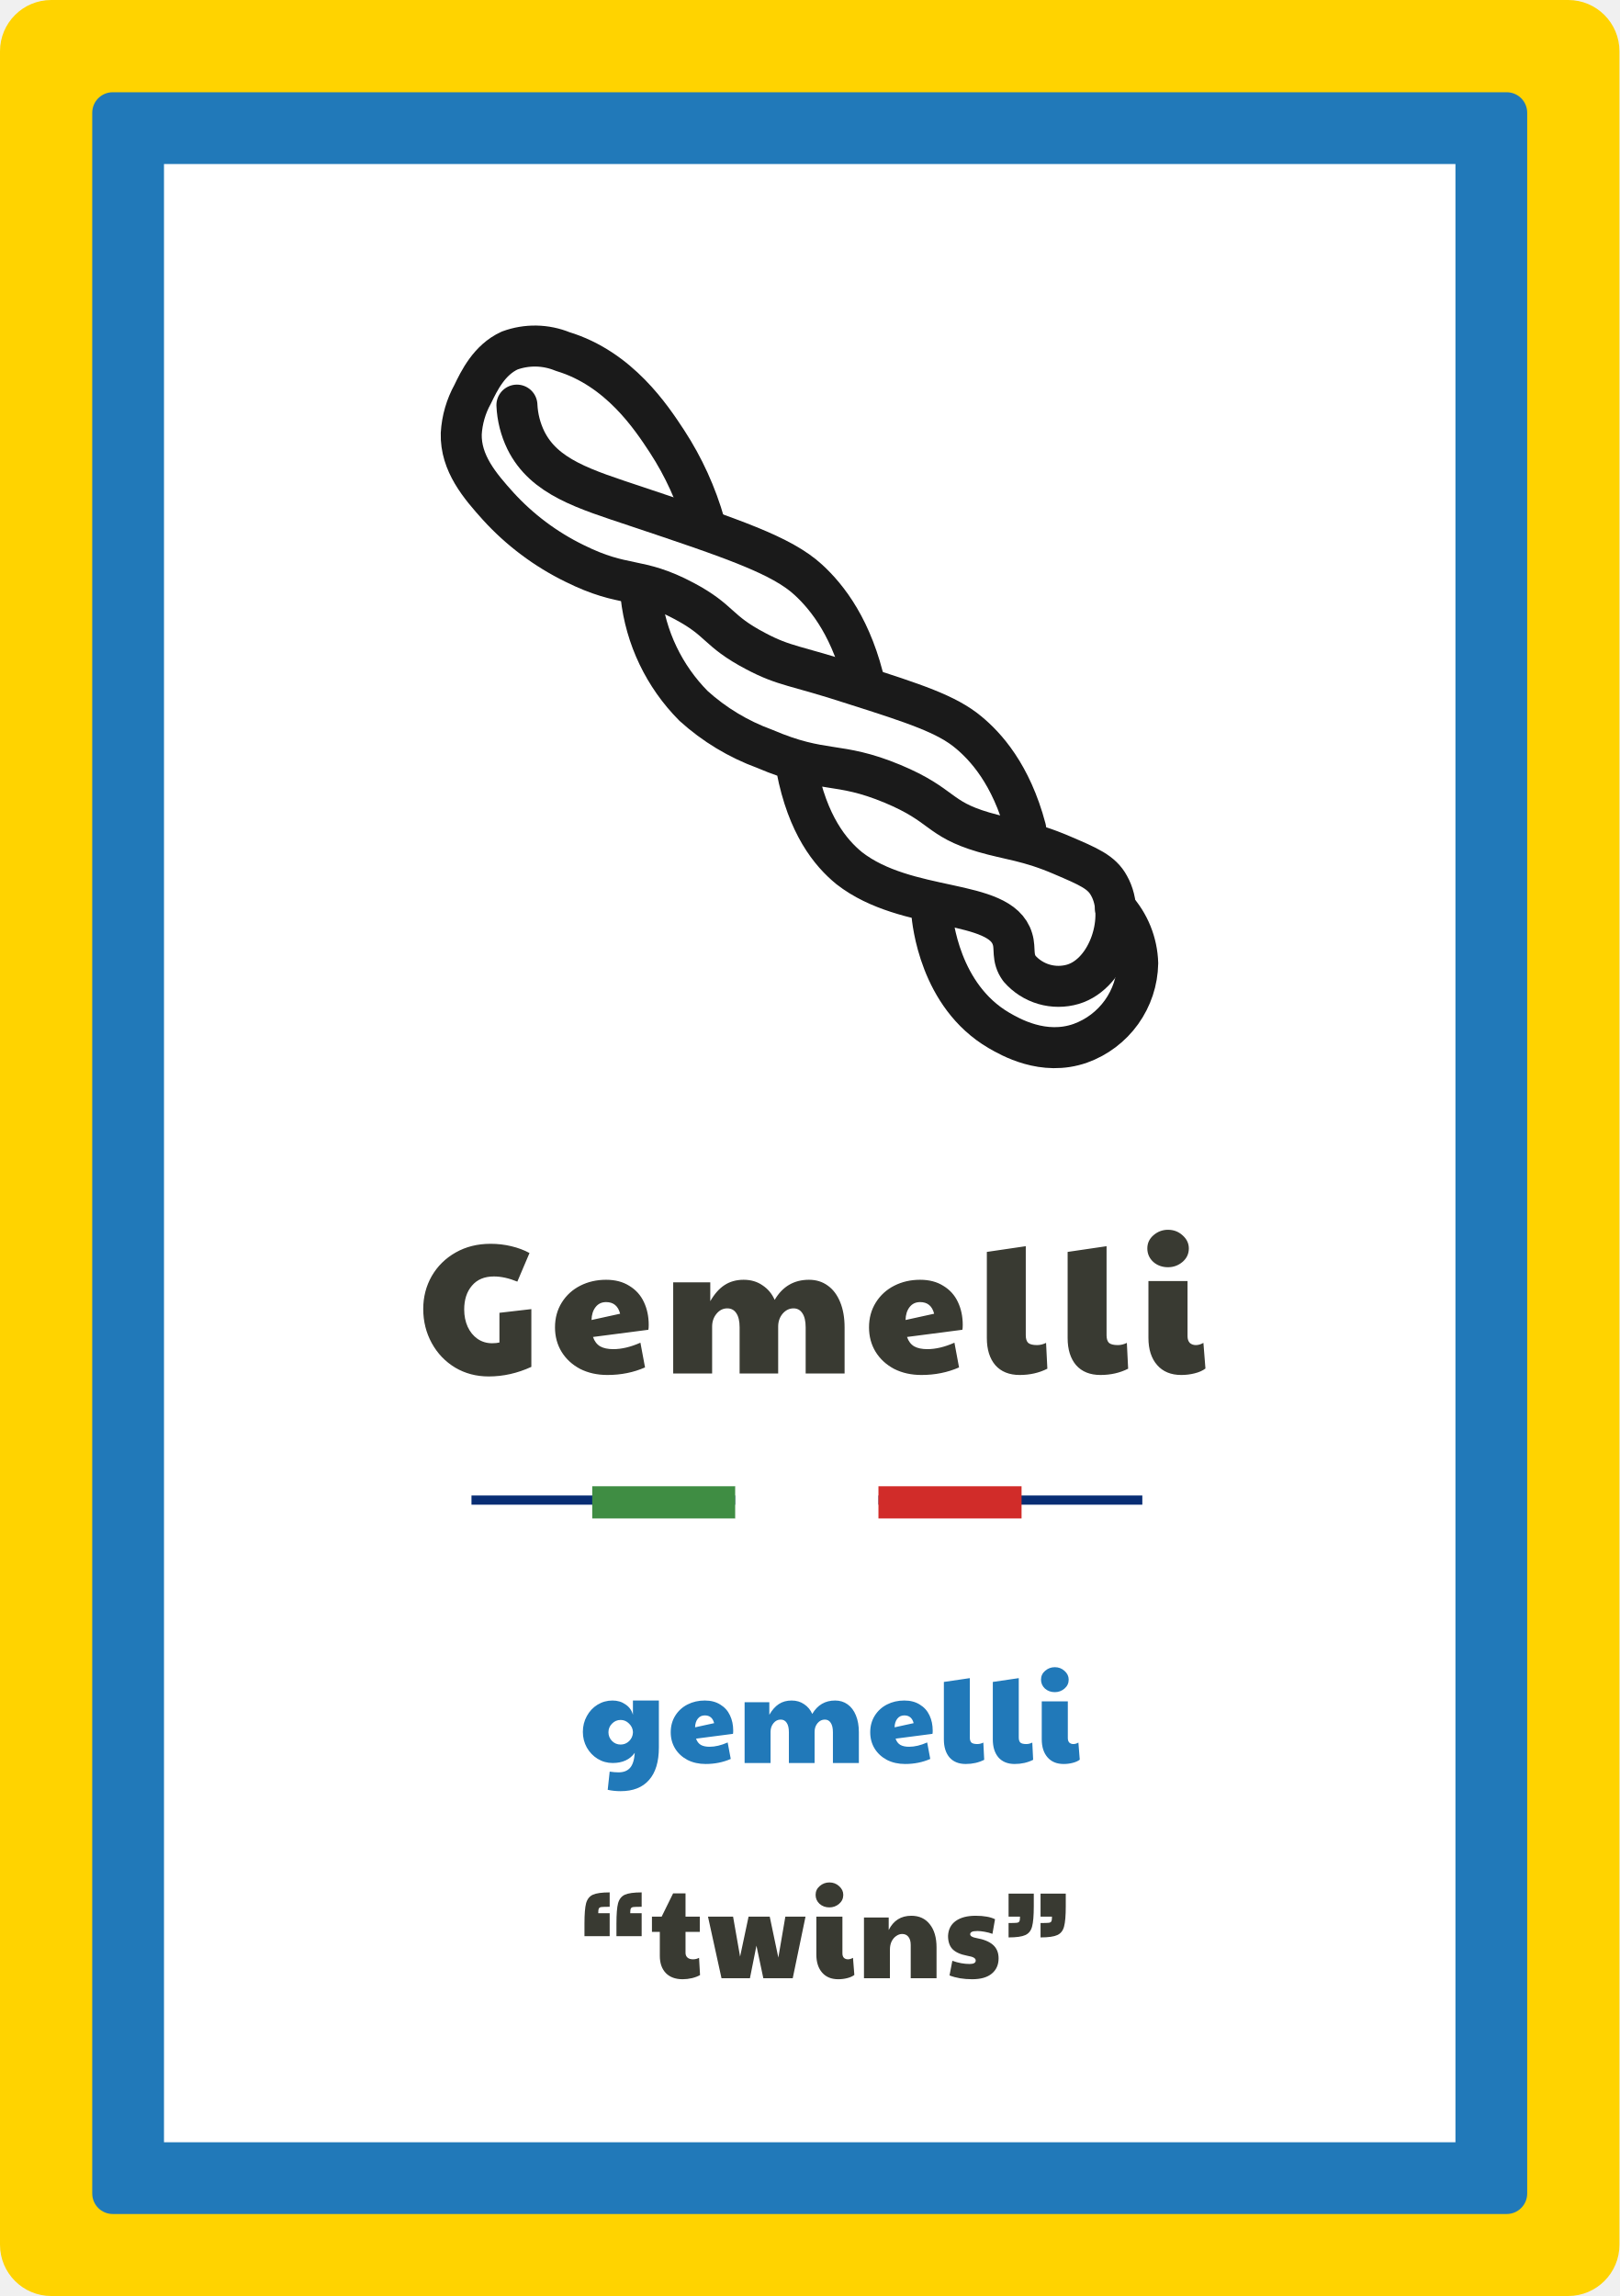
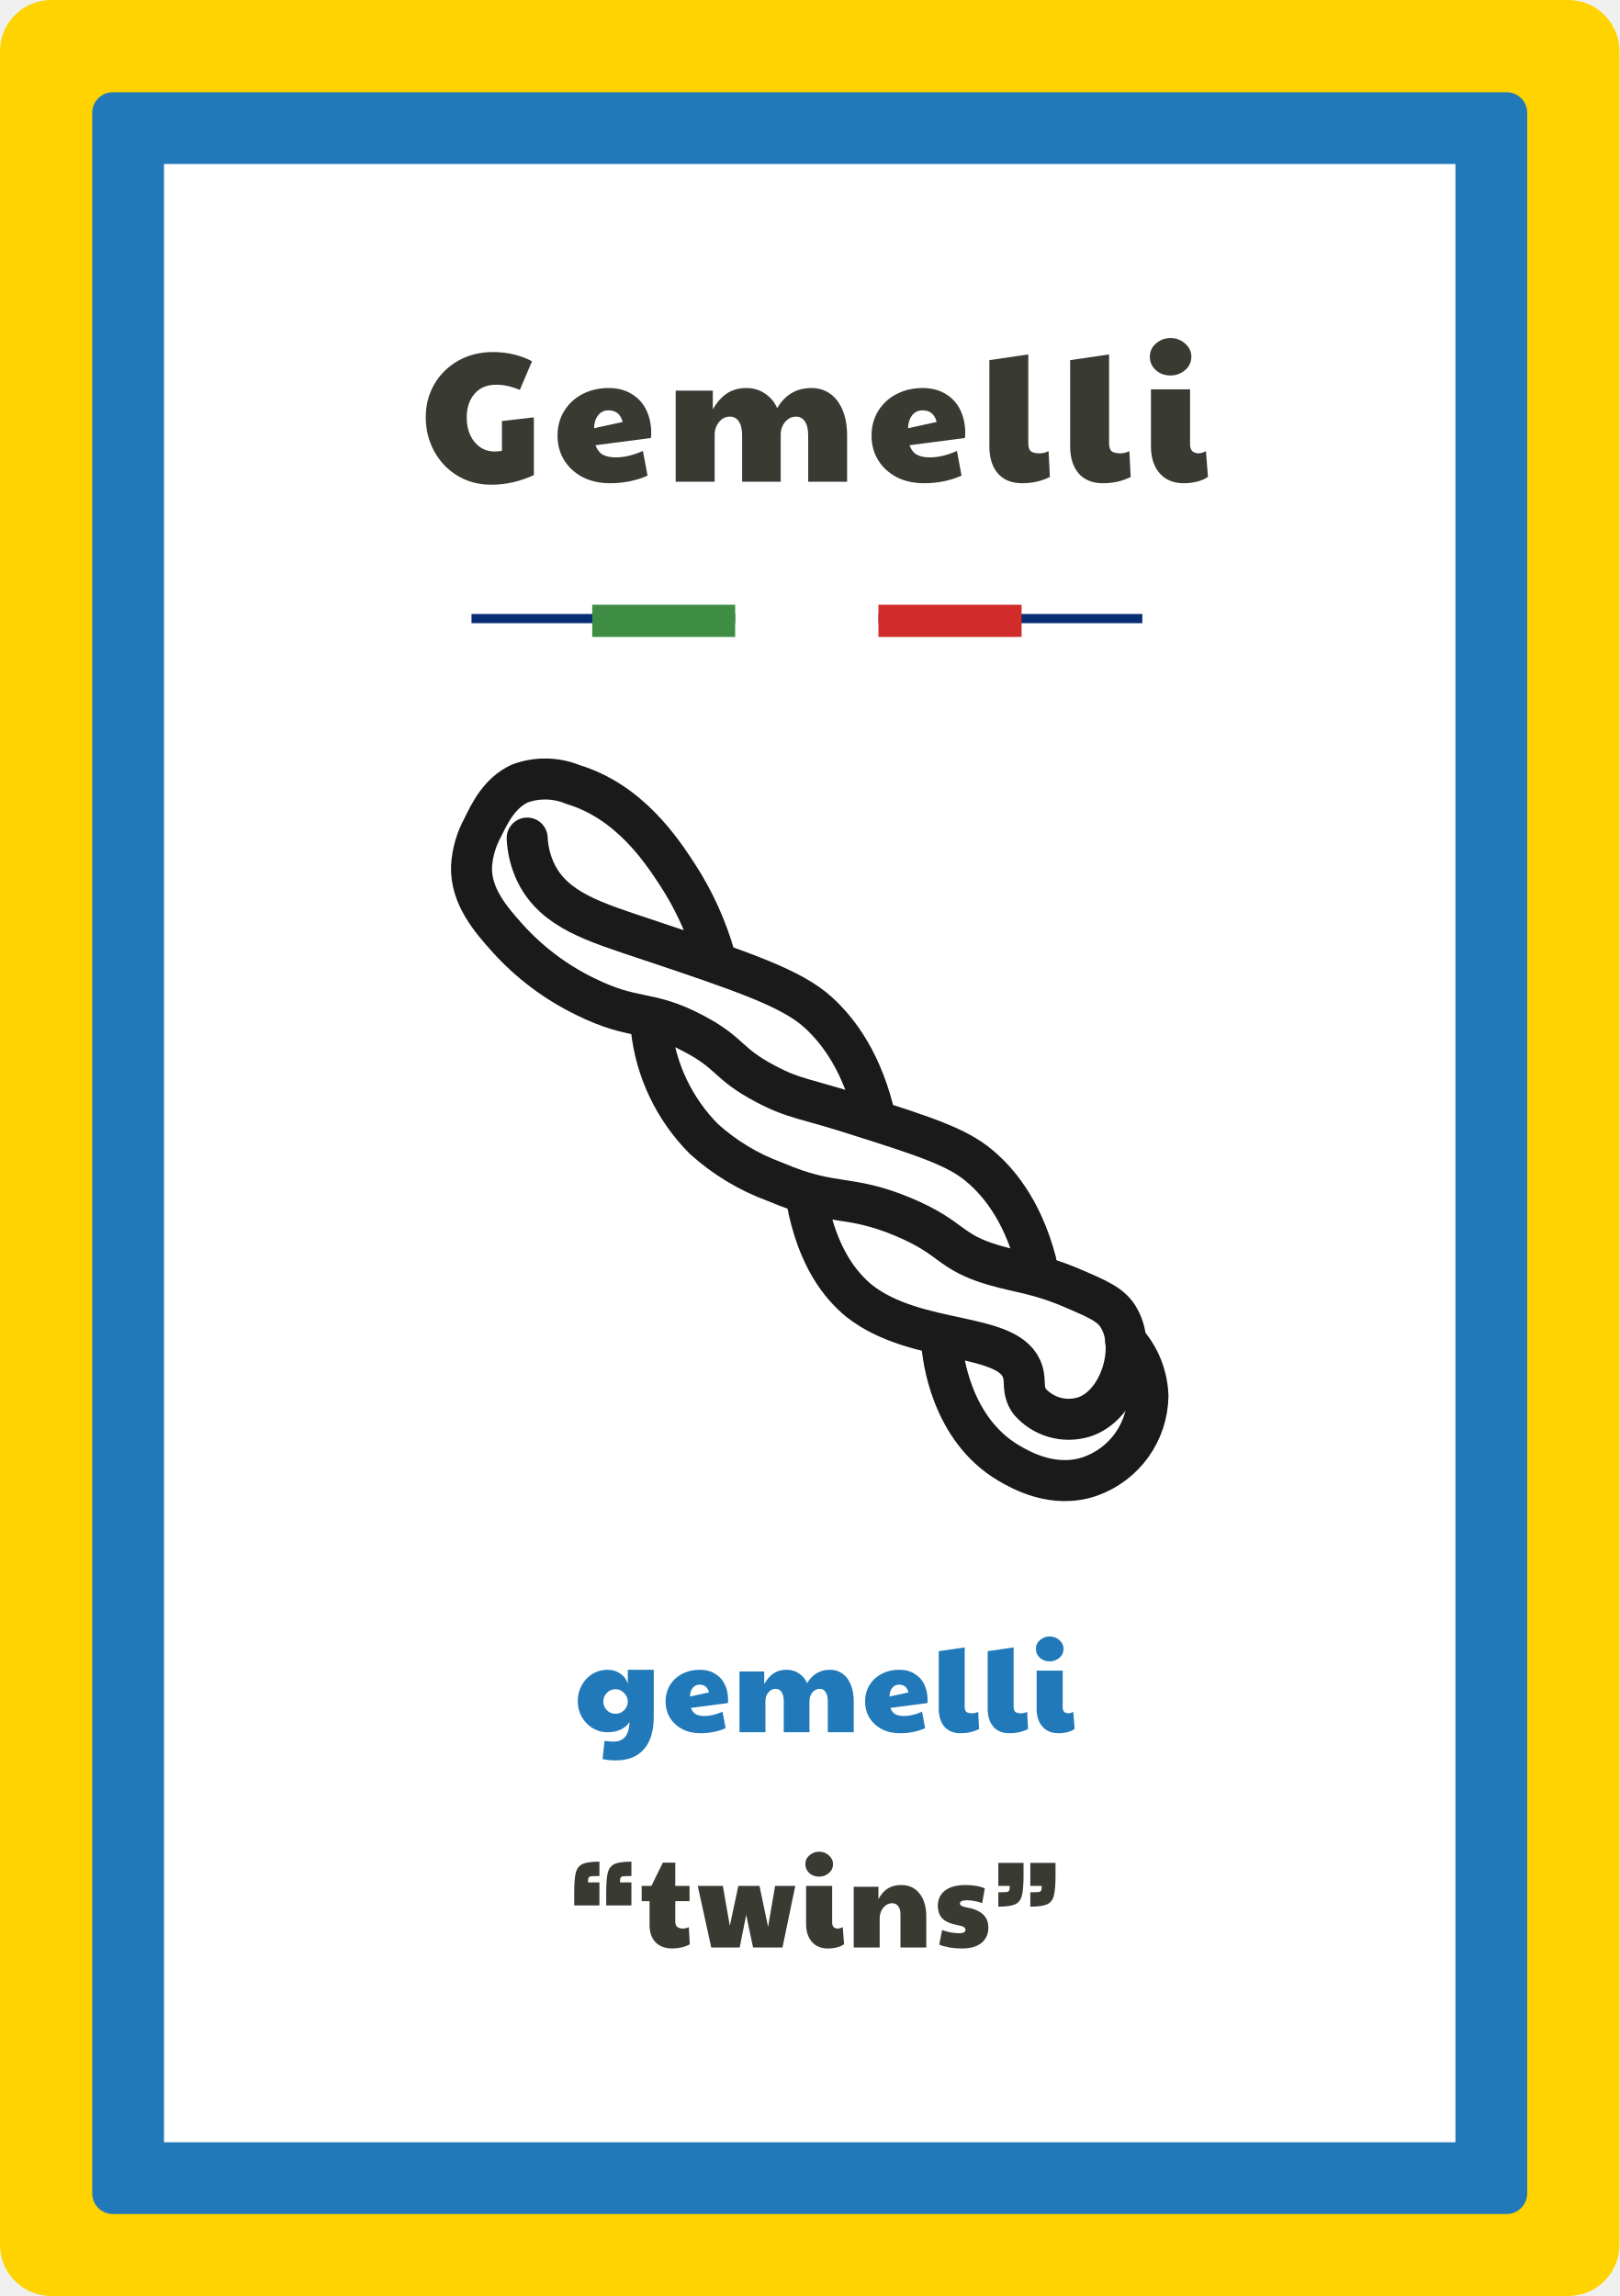
<svg xmlns="http://www.w3.org/2000/svg" width="158" height="224" viewBox="0 0 158 224" fill="none">
  <rect width="158" height="224" rx="5" fill="#FFD300" />
  <mask id="path-2-inside-1" fill="white">
    <rect x="9" y="9" width="140" height="207" rx="2" />
  </mask>
  <rect x="9" y="9" width="140" height="207" rx="2" fill="white" stroke="#2179B9" stroke-width="14" mask="url(#path-2-inside-1)" />
-   <path d="M60.551 174.748C60.111 174.748 59.691 174.704 59.291 174.616L59.483 172.84C59.795 172.888 60.083 172.912 60.347 172.912C60.843 172.912 61.219 172.764 61.475 172.468C61.731 172.18 61.883 171.692 61.931 171.004C61.459 171.668 60.739 172 59.771 172C59.243 172 58.755 171.864 58.307 171.592C57.867 171.32 57.515 170.952 57.251 170.488C56.995 170.024 56.867 169.516 56.867 168.964C56.867 168.404 56.995 167.892 57.251 167.428C57.507 166.956 57.855 166.584 58.295 166.312C58.743 166.04 59.231 165.904 59.759 165.904C60.247 165.904 60.671 166.032 61.031 166.288C61.399 166.536 61.639 166.872 61.751 167.296V165.904H64.283V170.476C64.283 171.876 63.963 172.936 63.323 173.656C62.691 174.384 61.767 174.748 60.551 174.748ZM60.551 170.2C60.871 170.2 61.147 170.088 61.379 169.864C61.611 169.632 61.735 169.36 61.751 169.048V168.952C61.735 168.648 61.607 168.38 61.367 168.148C61.135 167.916 60.863 167.8 60.551 167.8C60.223 167.8 59.943 167.92 59.711 168.16C59.479 168.392 59.363 168.672 59.363 169C59.363 169.328 59.479 169.612 59.711 169.852C59.943 170.084 60.223 170.2 60.551 170.2ZM68.847 172.096C68.183 172.096 67.591 171.964 67.071 171.7C66.559 171.428 66.159 171.06 65.871 170.596C65.583 170.124 65.439 169.592 65.439 169C65.439 168.392 65.587 167.852 65.883 167.38C66.179 166.908 66.579 166.544 67.083 166.288C67.587 166.032 68.147 165.904 68.763 165.904C69.355 165.904 69.859 166.036 70.275 166.3C70.699 166.556 71.015 166.908 71.223 167.356C71.431 167.796 71.535 168.292 71.535 168.844C71.535 168.988 71.527 169.092 71.511 169.156L67.911 169.624C68.007 169.904 68.163 170.108 68.379 170.236C68.595 170.356 68.879 170.416 69.231 170.416C69.775 170.416 70.363 170.276 70.995 169.996L71.295 171.604C70.551 171.932 69.735 172.096 68.847 172.096ZM69.675 168.112C69.547 167.608 69.243 167.356 68.763 167.356C68.475 167.356 68.247 167.464 68.079 167.68C67.911 167.896 67.823 168.176 67.815 168.52L69.675 168.112ZM72.647 166.072H75.059V167.296C75.331 166.824 75.639 166.476 75.983 166.252C76.335 166.02 76.751 165.904 77.231 165.904C77.703 165.904 78.111 166.024 78.455 166.264C78.807 166.496 79.071 166.812 79.247 167.212C79.759 166.34 80.503 165.904 81.479 165.904C81.943 165.904 82.347 166.028 82.691 166.276C83.043 166.524 83.315 166.884 83.507 167.356C83.699 167.82 83.795 168.368 83.795 169V172H81.263V169C81.263 168.592 81.191 168.284 81.047 168.076C80.911 167.868 80.719 167.764 80.471 167.764C80.199 167.764 79.963 167.88 79.763 168.112C79.571 168.344 79.475 168.624 79.475 168.952V172H76.967V169C76.967 168.592 76.895 168.284 76.751 168.076C76.615 167.868 76.419 167.764 76.163 167.764C75.891 167.764 75.659 167.88 75.467 168.112C75.275 168.344 75.179 168.624 75.179 168.952V172H72.647V166.072ZM88.311 172.096C87.647 172.096 87.055 171.964 86.535 171.7C86.023 171.428 85.624 171.06 85.335 170.596C85.047 170.124 84.903 169.592 84.903 169C84.903 168.392 85.052 167.852 85.347 167.38C85.644 166.908 86.043 166.544 86.547 166.288C87.052 166.032 87.612 165.904 88.228 165.904C88.82 165.904 89.323 166.036 89.74 166.3C90.163 166.556 90.48 166.908 90.688 167.356C90.895 167.796 90.999 168.292 90.999 168.844C90.999 168.988 90.992 169.092 90.975 169.156L87.376 169.624C87.472 169.904 87.627 170.108 87.844 170.236C88.059 170.356 88.344 170.416 88.695 170.416C89.24 170.416 89.828 170.276 90.46 169.996L90.76 171.604C90.016 171.932 89.2 172.096 88.311 172.096ZM89.139 168.112C89.011 167.608 88.707 167.356 88.228 167.356C87.939 167.356 87.712 167.464 87.543 167.68C87.376 167.896 87.287 168.176 87.279 168.52L89.139 168.112ZM94.224 172.096C93.543 172.096 93.016 171.884 92.639 171.46C92.272 171.028 92.088 170.44 92.088 169.696V164.092L94.62 163.72V169.516C94.62 169.74 94.671 169.904 94.775 170.008C94.888 170.104 95.079 170.152 95.352 170.152C95.552 170.152 95.748 170.104 95.939 170.008L96.023 171.688C95.487 171.96 94.888 172.096 94.224 172.096ZM98.999 172.096C98.319 172.096 97.791 171.884 97.415 171.46C97.047 171.028 96.863 170.44 96.863 169.696V164.092L99.395 163.72V169.516C99.395 169.74 99.447 169.904 99.551 170.008C99.663 170.104 99.855 170.152 100.127 170.152C100.327 170.152 100.523 170.104 100.715 170.008L100.799 171.688C100.263 171.96 99.663 172.096 98.999 172.096ZM103.774 172.096C103.102 172.096 102.578 171.88 102.202 171.448C101.826 171.016 101.638 170.428 101.638 169.684V165.988H104.182V169.576C104.182 169.76 104.23 169.904 104.326 170.008C104.43 170.104 104.562 170.152 104.722 170.152C104.882 170.152 105.046 170.104 105.214 170.008L105.346 171.676C105.17 171.812 104.938 171.916 104.65 171.988C104.37 172.06 104.078 172.096 103.774 172.096ZM102.91 165.088C102.534 165.088 102.214 164.972 101.95 164.74C101.694 164.5 101.566 164.208 101.566 163.864C101.566 163.52 101.702 163.232 101.974 163C102.246 162.768 102.558 162.652 102.91 162.652C103.278 162.652 103.594 162.772 103.858 163.012C104.13 163.252 104.266 163.536 104.266 163.864C104.266 164.216 104.13 164.508 103.858 164.74C103.586 164.972 103.27 165.088 102.91 165.088Z" fill="#2179B9" />
-   <path d="M57.023 187.672C57.023 186.752 57.075 186.092 57.179 185.692C57.291 185.284 57.511 185.004 57.839 184.852C58.175 184.7 58.723 184.624 59.483 184.624V186.028C59.075 186.028 58.807 186.036 58.679 186.052C58.551 186.068 58.467 186.116 58.427 186.196C58.387 186.276 58.367 186.428 58.367 186.652H59.483V188.896H57.023V187.672ZM60.143 187.672C60.143 186.752 60.195 186.092 60.299 185.692C60.411 185.284 60.631 185.004 60.959 184.852C61.295 184.7 61.843 184.624 62.603 184.624V186.028C62.195 186.028 61.927 186.036 61.799 186.052C61.671 186.068 61.587 186.116 61.547 186.196C61.507 186.276 61.487 186.428 61.487 186.652H62.603V188.896H60.143V187.672ZM66.607 193.096C65.903 193.096 65.355 192.896 64.963 192.496C64.571 192.088 64.375 191.528 64.375 190.816V188.476H63.607V186.988H64.555L65.671 184.72H66.883V186.988H68.275V188.476H66.883V190.516C66.883 190.716 66.947 190.872 67.075 190.984C67.203 191.096 67.383 191.152 67.615 191.152C67.831 191.152 68.027 191.104 68.203 191.008L68.299 192.688C68.099 192.808 67.839 192.908 67.519 192.988C67.207 193.06 66.903 193.096 66.607 193.096ZM69.074 186.988H71.522L72.206 190.888L73.034 186.988H75.098L75.938 190.984L76.622 186.988H78.59L77.342 193H74.474L73.802 189.82L73.166 193H70.394L69.074 186.988ZM81.782 193.096C81.11 193.096 80.586 192.88 80.21 192.448C79.834 192.016 79.646 191.428 79.646 190.684V186.988H82.19V190.576C82.19 190.76 82.238 190.904 82.334 191.008C82.438 191.104 82.57 191.152 82.73 191.152C82.89 191.152 83.054 191.104 83.222 191.008L83.354 192.676C83.178 192.812 82.946 192.916 82.658 192.988C82.378 193.06 82.086 193.096 81.782 193.096ZM80.918 186.088C80.542 186.088 80.222 185.972 79.958 185.74C79.702 185.5 79.574 185.208 79.574 184.864C79.574 184.52 79.71 184.232 79.982 184C80.254 183.768 80.566 183.652 80.918 183.652C81.286 183.652 81.602 183.772 81.866 184.012C82.138 184.252 82.274 184.536 82.274 184.864C82.274 185.216 82.138 185.508 81.866 185.74C81.594 185.972 81.278 186.088 80.918 186.088ZM84.293 187.072H86.705V188.296C87.169 187.368 87.905 186.904 88.913 186.904C89.681 186.904 90.281 187.18 90.713 187.732C91.153 188.276 91.373 189.032 91.373 190V193H88.853V189.748C88.853 189.404 88.777 189.14 88.625 188.956C88.481 188.772 88.277 188.68 88.013 188.68C87.821 188.68 87.633 188.744 87.449 188.872C87.265 188.992 87.113 189.168 86.993 189.4C86.881 189.632 86.825 189.896 86.825 190.192V193H84.293V187.072ZM94.847 193.096C94.007 193.096 93.271 192.972 92.639 192.724L92.915 191.296C93.491 191.504 94.051 191.608 94.595 191.608C94.995 191.608 95.195 191.496 95.195 191.272C95.195 191.16 95.135 191.068 95.015 190.996C94.903 190.924 94.687 190.86 94.367 190.804C93.703 190.676 93.223 190.46 92.927 190.156C92.639 189.852 92.495 189.42 92.495 188.86C92.527 188.228 92.779 187.744 93.251 187.408C93.723 187.072 94.367 186.904 95.183 186.904C95.599 186.904 95.955 186.932 96.251 186.988C96.555 187.036 96.831 187.12 97.079 187.24L96.827 188.668C96.595 188.58 96.339 188.512 96.059 188.464C95.787 188.416 95.559 188.392 95.375 188.392C95.103 188.392 94.915 188.42 94.811 188.476C94.707 188.532 94.655 188.608 94.655 188.704C94.655 188.88 94.855 189.004 95.255 189.076C95.983 189.204 96.527 189.428 96.887 189.748C97.247 190.068 97.427 190.504 97.427 191.056C97.427 191.688 97.203 192.188 96.755 192.556C96.315 192.916 95.679 193.096 94.847 193.096ZM98.401 187.612C98.809 187.612 99.077 187.604 99.205 187.588C99.333 187.572 99.417 187.524 99.457 187.444C99.497 187.364 99.517 187.212 99.517 186.988H98.401V184.744H100.861V185.968C100.861 186.888 100.805 187.552 100.693 187.96C100.589 188.36 100.369 188.636 100.033 188.788C99.705 188.94 99.161 189.016 98.401 189.016V187.612ZM101.521 187.612C101.929 187.612 102.197 187.604 102.325 187.588C102.453 187.572 102.537 187.524 102.577 187.444C102.617 187.364 102.637 187.212 102.637 186.988H101.521V184.744H103.981V185.968C103.981 186.888 103.925 187.552 103.813 187.96C103.709 188.36 103.489 188.636 103.153 188.788C102.825 188.94 102.281 189.016 101.521 189.016V187.612Z" fill="#393A32" />
-   <path d="M47.683 134.288C46.471 134.288 45.379 134 44.407 133.424C43.435 132.836 42.673 132.038 42.121 131.03C41.569 130.022 41.293 128.912 41.293 127.7C41.293 126.536 41.569 125.468 42.121 124.496C42.685 123.524 43.465 122.756 44.461 122.192C45.457 121.628 46.591 121.346 47.863 121.346C48.559 121.346 49.231 121.424 49.879 121.58C50.539 121.736 51.133 121.958 51.661 122.246L50.473 125.036C49.657 124.7 48.895 124.532 48.187 124.532C47.263 124.532 46.549 124.832 46.045 125.432C45.541 126.02 45.289 126.794 45.289 127.754C45.289 128.378 45.403 128.942 45.631 129.446C45.859 129.938 46.177 130.328 46.585 130.616C47.005 130.904 47.479 131.048 48.007 131.048C48.295 131.048 48.535 131.024 48.727 130.976V128.078L51.841 127.718V133.352C50.485 133.976 49.099 134.288 47.683 134.288ZM59.26 134.144C58.264 134.144 57.376 133.946 56.596 133.55C55.828 133.142 55.228 132.59 54.796 131.894C54.364 131.186 54.148 130.388 54.148 129.5C54.148 128.588 54.37 127.778 54.814 127.07C55.258 126.362 55.858 125.816 56.614 125.432C57.37 125.048 58.21 124.856 59.134 124.856C60.022 124.856 60.778 125.054 61.402 125.45C62.038 125.834 62.512 126.362 62.824 127.034C63.136 127.694 63.292 128.438 63.292 129.266C63.292 129.482 63.28 129.638 63.256 129.734L57.856 130.436C58 130.856 58.234 131.162 58.558 131.354C58.882 131.534 59.308 131.624 59.836 131.624C60.652 131.624 61.534 131.414 62.482 130.994L62.932 133.406C61.816 133.898 60.592 134.144 59.26 134.144ZM60.502 128.168C60.31 127.412 59.854 127.034 59.134 127.034C58.702 127.034 58.36 127.196 58.108 127.52C57.856 127.844 57.724 128.264 57.712 128.78L60.502 128.168ZM65.68 125.108H69.298V126.944C69.706 126.236 70.168 125.714 70.684 125.378C71.212 125.03 71.836 124.856 72.556 124.856C73.264 124.856 73.876 125.036 74.392 125.396C74.92 125.744 75.316 126.218 75.58 126.818C76.348 125.51 77.464 124.856 78.928 124.856C79.624 124.856 80.23 125.042 80.746 125.414C81.274 125.786 81.682 126.326 81.97 127.034C82.258 127.73 82.402 128.552 82.402 129.5V134H78.604V129.5C78.604 128.888 78.496 128.426 78.28 128.114C78.076 127.802 77.788 127.646 77.416 127.646C77.008 127.646 76.654 127.82 76.354 128.168C76.066 128.516 75.922 128.936 75.922 129.428V134H72.16V129.5C72.16 128.888 72.052 128.426 71.836 128.114C71.632 127.802 71.338 127.646 70.954 127.646C70.546 127.646 70.198 127.82 69.91 128.168C69.622 128.516 69.478 128.936 69.478 129.428V134H65.68V125.108ZM89.897 134.144C88.901 134.144 88.013 133.946 87.233 133.55C86.465 133.142 85.865 132.59 85.433 131.894C85.001 131.186 84.785 130.388 84.785 129.5C84.785 128.588 85.007 127.778 85.451 127.07C85.895 126.362 86.495 125.816 87.251 125.432C88.007 125.048 88.847 124.856 89.771 124.856C90.659 124.856 91.415 125.054 92.039 125.45C92.675 125.834 93.149 126.362 93.461 127.034C93.773 127.694 93.929 128.438 93.929 129.266C93.929 129.482 93.917 129.638 93.893 129.734L88.493 130.436C88.637 130.856 88.871 131.162 89.195 131.354C89.519 131.534 89.945 131.624 90.473 131.624C91.289 131.624 92.171 131.414 93.119 130.994L93.569 133.406C92.453 133.898 91.229 134.144 89.897 134.144ZM91.139 128.168C90.947 127.412 90.491 127.034 89.771 127.034C89.339 127.034 88.997 127.196 88.745 127.52C88.493 127.844 88.361 128.264 88.349 128.78L91.139 128.168ZM99.485 134.144C98.465 134.144 97.673 133.826 97.109 133.19C96.557 132.542 96.281 131.66 96.281 130.544V122.138L100.079 121.58V130.274C100.079 130.61 100.157 130.856 100.313 131.012C100.481 131.156 100.769 131.228 101.177 131.228C101.477 131.228 101.771 131.156 102.059 131.012L102.185 133.532C101.381 133.94 100.481 134.144 99.485 134.144ZM107.367 134.144C106.347 134.144 105.555 133.826 104.991 133.19C104.439 132.542 104.163 131.66 104.163 130.544V122.138L107.961 121.58V130.274C107.961 130.61 108.039 130.856 108.195 131.012C108.363 131.156 108.651 131.228 109.059 131.228C109.359 131.228 109.653 131.156 109.941 131.012L110.067 133.532C109.263 133.94 108.363 134.144 107.367 134.144ZM115.25 134.144C114.242 134.144 113.456 133.82 112.892 133.172C112.328 132.524 112.046 131.642 112.046 130.526V124.982H115.862V130.364C115.862 130.64 115.934 130.856 116.078 131.012C116.234 131.156 116.432 131.228 116.672 131.228C116.912 131.228 117.158 131.156 117.41 131.012L117.608 133.514C117.344 133.718 116.996 133.874 116.564 133.982C116.144 134.09 115.706 134.144 115.25 134.144ZM113.954 123.632C113.39 123.632 112.91 123.458 112.514 123.11C112.13 122.75 111.938 122.312 111.938 121.796C111.938 121.28 112.142 120.848 112.55 120.5C112.958 120.152 113.426 119.978 113.954 119.978C114.506 119.978 114.98 120.158 115.376 120.518C115.784 120.878 115.988 121.304 115.988 121.796C115.988 122.324 115.784 122.762 115.376 123.11C114.968 123.458 114.494 123.632 113.954 123.632Z" fill="#393A32" />
-   <rect x="46" y="145.901" width="65.45" height="0.898" fill="#082D74" />
-   <rect x="57.781" y="145" width="13.963" height="3.142" fill="#3F8D43" />
-   <rect x="71.745" y="145" width="13.963" height="3.142" fill="white" />
-   <rect x="85.705" y="145" width="13.963" height="3.142" fill="#D12C29" />
-   <path d="M108.828 88.605C110.168 90.08 110.939 91.985 111 93.978C110.969 95.692 110.417 97.357 109.418 98.751C108.419 100.145 107.02 101.202 105.406 101.783C101.811 103.052 98.552 101.158 97.456 100.524C91.689 97.15 90.978 89.95 90.901 88.989" stroke="#1A1A1A" stroke-width="4" stroke-linecap="round" stroke-linejoin="round" />
-   <path d="M62.545 58.153C62.99 62.202 64.796 65.981 67.668 68.871C69.687 70.698 72.041 72.117 74.598 73.052C80.366 75.522 81.673 74.215 87.094 76.474C92.054 78.55 91.468 79.867 95.947 81.184C98.466 81.924 100.311 82.01 103.637 83.443C106.165 84.529 107.482 85.067 108.203 86.413C109.923 89.441 108.203 94.968 104.685 96.025C103.76 96.297 102.776 96.297 101.851 96.026C100.926 95.755 100.098 95.224 99.465 94.497C98.696 93.439 99.091 92.574 98.783 91.613C97.61 87.614 88.469 89.085 82.855 84.702C81.019 83.202 78.789 80.492 77.732 74.984" stroke="#1A1A1A" stroke-width="4" stroke-linecap="round" stroke-linejoin="round" />
-   <path d="M84.432 67.044C83.182 61.392 80.76 58.307 78.866 56.567C76.281 54.183 71.503 52.559 62.045 49.396C57.046 47.724 53.086 46.57 51.298 42.937C50.782 41.87 50.488 40.709 50.433 39.524" stroke="#1A1A1A" stroke-width="4" stroke-linecap="round" stroke-linejoin="round" />
-   <path d="M68.745 51.117C67.934 48.266 66.7 45.554 65.082 43.071C63.554 40.745 60.43 35.968 54.893 34.295C53.242 33.618 51.397 33.584 49.722 34.199C47.732 35.112 46.752 37.14 46.117 38.457C45.463 39.639 45.082 40.953 45.002 42.302C44.925 45.186 46.819 47.406 48.597 49.377C50.705 51.692 53.233 53.587 56.047 54.962C60.978 57.413 62.179 56.201 66.745 58.633C70.369 60.556 69.908 61.517 73.714 63.516C76.598 65.045 77.559 64.881 83.269 66.746C89.324 68.668 92.362 69.687 94.457 71.418C96.13 72.792 98.658 75.513 100.071 80.857" stroke="#1A1A1A" stroke-width="4" stroke-linecap="round" stroke-linejoin="round" />
+   <path d="M47.928 47.288C46.716 47.288 45.624 47 44.652 46.424C43.68 45.836 42.918 45.038 42.366 44.03C41.814 43.022 41.538 41.912 41.538 40.7C41.538 39.536 41.814 38.468 42.366 37.496C42.93 36.524 43.71 35.756 44.706 35.192C45.702 34.628 46.836 34.346 48.108 34.346C48.804 34.346 49.476 34.424 50.124 34.58C50.784 34.736 51.378 34.958 51.906 35.246L50.718 38.036C49.902 37.7 49.14 37.532 48.432 37.532C47.508 37.532 46.794 37.832 46.29 38.432C45.786 39.02 45.534 39.794 45.534 40.754C45.534 41.378 45.648 41.942 45.876 42.446C46.104 42.938 46.422 43.328 46.83 43.616C47.25 43.904 47.724 44.048 48.252 44.048C48.54 44.048 48.78 44.024 48.972 43.976V41.078L52.086 40.718V46.352C50.73 46.976 49.344 47.288 47.928 47.288ZM59.505 47.144C58.51 47.144 57.621 46.946 56.842 46.55C56.074 46.142 55.474 45.59 55.041 44.894C54.609 44.186 54.394 43.388 54.394 42.5C54.394 41.588 54.615 40.778 55.059 40.07C55.504 39.362 56.103 38.816 56.859 38.432C57.615 38.048 58.456 37.856 59.38 37.856C60.267 37.856 61.023 38.054 61.648 38.45C62.283 38.834 62.758 39.362 63.069 40.034C63.382 40.694 63.538 41.438 63.538 42.266C63.538 42.482 63.526 42.638 63.502 42.734L58.102 43.436C58.245 43.856 58.48 44.162 58.803 44.354C59.127 44.534 59.553 44.624 60.081 44.624C60.898 44.624 61.779 44.414 62.727 43.994L63.178 46.406C62.062 46.898 60.837 47.144 59.505 47.144ZM60.748 41.168C60.556 40.412 60.099 40.034 59.38 40.034C58.947 40.034 58.605 40.196 58.353 40.52C58.102 40.844 57.969 41.264 57.958 41.78L60.748 41.168ZM65.925 38.108H69.543V39.944C69.951 39.236 70.413 38.714 70.93 38.378C71.457 38.03 72.082 37.856 72.802 37.856C73.51 37.856 74.121 38.036 74.638 38.396C75.165 38.744 75.561 39.218 75.826 39.818C76.594 38.51 77.71 37.856 79.174 37.856C79.87 37.856 80.475 38.042 80.992 38.414C81.519 38.786 81.927 39.326 82.216 40.034C82.504 40.73 82.647 41.552 82.647 42.5V47H78.85V42.5C78.85 41.888 78.742 41.426 78.525 41.114C78.322 40.802 78.034 40.646 77.662 40.646C77.254 40.646 76.9 40.82 76.6 41.168C76.311 41.516 76.168 41.936 76.168 42.428V47H72.406V42.5C72.406 41.888 72.297 41.426 72.082 41.114C71.877 40.802 71.584 40.646 71.2 40.646C70.791 40.646 70.444 40.82 70.156 41.168C69.868 41.516 69.724 41.936 69.724 42.428V47H65.925V38.108ZM90.142 47.144C89.146 47.144 88.258 46.946 87.478 46.55C86.71 46.142 86.11 45.59 85.678 44.894C85.246 44.186 85.03 43.388 85.03 42.5C85.03 41.588 85.252 40.778 85.696 40.07C86.14 39.362 86.74 38.816 87.496 38.432C88.252 38.048 89.092 37.856 90.016 37.856C90.904 37.856 91.66 38.054 92.284 38.45C92.92 38.834 93.394 39.362 93.706 40.034C94.018 40.694 94.174 41.438 94.174 42.266C94.174 42.482 94.162 42.638 94.138 42.734L88.738 43.436C88.882 43.856 89.116 44.162 89.44 44.354C89.764 44.534 90.19 44.624 90.718 44.624C91.534 44.624 92.416 44.414 93.364 43.994L93.814 46.406C92.698 46.898 91.474 47.144 90.142 47.144ZM91.384 41.168C91.192 40.412 90.736 40.034 90.016 40.034C89.584 40.034 89.242 40.196 88.99 40.52C88.738 40.844 88.606 41.264 88.594 41.78L91.384 41.168ZM99.73 47.144C98.71 47.144 97.918 46.826 97.354 46.19C96.802 45.542 96.526 44.66 96.526 43.544V35.138L100.324 34.58V43.274C100.324 43.61 100.402 43.856 100.558 44.012C100.726 44.156 101.014 44.228 101.422 44.228C101.722 44.228 102.016 44.156 102.304 44.012L102.43 46.532C101.626 46.94 100.726 47.144 99.73 47.144ZM107.613 47.144C106.593 47.144 105.801 46.826 105.237 46.19C104.685 45.542 104.409 44.66 104.409 43.544V35.138L108.207 34.58V43.274C108.207 43.61 108.285 43.856 108.441 44.012C108.609 44.156 108.897 44.228 109.305 44.228C109.605 44.228 109.899 44.156 110.187 44.012L110.313 46.532C109.509 46.94 108.609 47.144 107.613 47.144ZM115.496 47.144C114.488 47.144 113.702 46.82 113.138 46.172C112.574 45.524 112.292 44.642 112.292 43.526V37.982H116.108V43.364C116.108 43.64 116.18 43.856 116.324 44.012C116.48 44.156 116.678 44.228 116.918 44.228C117.158 44.228 117.404 44.156 117.656 44.012L117.854 46.514C117.59 46.718 117.242 46.874 116.81 46.982C116.39 47.09 115.952 47.144 115.496 47.144ZM114.2 36.632C113.636 36.632 113.156 36.458 112.76 36.11C112.376 35.75 112.184 35.312 112.184 34.796C112.184 34.28 112.388 33.848 112.796 33.5C113.204 33.152 113.672 32.978 114.2 32.978C114.752 32.978 115.226 33.158 115.622 33.518C116.03 33.878 116.234 34.304 116.234 34.796C116.234 35.324 116.03 35.762 115.622 36.11C115.214 36.458 114.74 36.632 114.2 36.632Z" fill="#393A32" />
+   <path d="M60.051 171.748C59.611 171.748 59.191 171.704 58.791 171.616L58.983 169.84C59.295 169.888 59.583 169.912 59.847 169.912C60.343 169.912 60.719 169.764 60.975 169.468C61.231 169.18 61.383 168.692 61.431 168.004C60.959 168.668 60.239 169 59.271 169C58.743 169 58.255 168.864 57.807 168.592C57.367 168.32 57.015 167.952 56.751 167.488C56.495 167.024 56.367 166.516 56.367 165.964C56.367 165.404 56.495 164.892 56.751 164.428C57.007 163.956 57.355 163.584 57.795 163.312C58.243 163.04 58.731 162.904 59.259 162.904C59.747 162.904 60.171 163.032 60.531 163.288C60.899 163.536 61.139 163.872 61.251 164.296V162.904H63.783V167.476C63.783 168.876 63.463 169.936 62.823 170.656C62.191 171.384 61.267 171.748 60.051 171.748ZM60.051 167.2C60.371 167.2 60.647 167.088 60.879 166.864C61.111 166.632 61.235 166.36 61.251 166.048V165.952C61.235 165.648 61.107 165.38 60.867 165.148C60.635 164.916 60.363 164.8 60.051 164.8C59.723 164.8 59.443 164.92 59.211 165.16C58.979 165.392 58.863 165.672 58.863 166C58.863 166.328 58.979 166.612 59.211 166.852C59.443 167.084 59.723 167.2 60.051 167.2ZM68.347 169.096C67.683 169.096 67.091 168.964 66.571 168.7C66.059 168.428 65.659 168.06 65.371 167.596C65.083 167.124 64.939 166.592 64.939 166C64.939 165.392 65.087 164.852 65.383 164.38C65.679 163.908 66.079 163.544 66.583 163.288C67.087 163.032 67.647 162.904 68.263 162.904C68.855 162.904 69.359 163.036 69.775 163.3C70.199 163.556 70.515 163.908 70.723 164.356C70.931 164.796 71.035 165.292 71.035 165.844C71.035 165.988 71.027 166.092 71.011 166.156L67.411 166.624C67.507 166.904 67.663 167.108 67.879 167.236C68.095 167.356 68.379 167.416 68.731 167.416C69.275 167.416 69.863 167.276 70.495 166.996L70.795 168.604C70.051 168.932 69.235 169.096 68.347 169.096ZM69.175 165.112C69.047 164.608 68.743 164.356 68.263 164.356C67.975 164.356 67.747 164.464 67.579 164.68C67.411 164.896 67.323 165.176 67.315 165.52L69.175 165.112ZM72.147 163.072H74.559V164.296C74.831 163.824 75.139 163.476 75.483 163.252C75.835 163.02 76.251 162.904 76.731 162.904C77.203 162.904 77.611 163.024 77.955 163.264C78.307 163.496 78.571 163.812 78.747 164.212C79.259 163.34 80.003 162.904 80.979 162.904C81.443 162.904 81.847 163.028 82.191 163.276C82.543 163.524 82.815 163.884 83.007 164.356C83.199 164.82 83.295 165.368 83.295 166V169H80.763V166C80.763 165.592 80.691 165.284 80.547 165.076C80.411 164.868 80.219 164.764 79.971 164.764C79.699 164.764 79.463 164.88 79.263 165.112C79.071 165.344 78.975 165.624 78.975 165.952V169H76.467V166C76.467 165.592 76.395 165.284 76.251 165.076C76.115 164.868 75.919 164.764 75.663 164.764C75.391 164.764 75.159 164.88 74.967 165.112C74.775 165.344 74.679 165.624 74.679 165.952V169H72.147V163.072ZM87.811 169.096C87.147 169.096 86.555 168.964 86.035 168.7C85.523 168.428 85.124 168.06 84.835 167.596C84.547 167.124 84.403 166.592 84.403 166C84.403 165.392 84.552 164.852 84.847 164.38C85.144 163.908 85.543 163.544 86.047 163.288C86.552 163.032 87.112 162.904 87.728 162.904C88.32 162.904 88.823 163.036 89.24 163.3C89.663 163.556 89.98 163.908 90.188 164.356C90.395 164.796 90.499 165.292 90.499 165.844C90.499 165.988 90.492 166.092 90.475 166.156L86.876 166.624C86.972 166.904 87.127 167.108 87.344 167.236C87.559 167.356 87.844 167.416 88.195 167.416C88.74 167.416 89.328 167.276 89.96 166.996L90.26 168.604C89.516 168.932 88.7 169.096 87.811 169.096ZM88.639 165.112C88.511 164.608 88.207 164.356 87.728 164.356C87.439 164.356 87.212 164.464 87.043 164.68C86.876 164.896 86.787 165.176 86.779 165.52L88.639 165.112ZM93.724 169.096C93.043 169.096 92.516 168.884 92.139 168.46C91.772 168.028 91.588 167.44 91.588 166.696V161.092L94.12 160.72V166.516C94.12 166.74 94.171 166.904 94.275 167.008C94.388 167.104 94.579 167.152 94.852 167.152C95.052 167.152 95.248 167.104 95.439 167.008L95.523 168.688C94.987 168.96 94.388 169.096 93.724 169.096ZM98.499 169.096C97.819 169.096 97.291 168.884 96.915 168.46C96.547 168.028 96.363 167.44 96.363 166.696V161.092L98.895 160.72V166.516C98.895 166.74 98.947 166.904 99.051 167.008C99.163 167.104 99.355 167.152 99.627 167.152C99.827 167.152 100.023 167.104 100.215 167.008L100.299 168.688C99.763 168.96 99.163 169.096 98.499 169.096ZM103.274 169.096C102.602 169.096 102.078 168.88 101.702 168.448C101.326 168.016 101.138 167.428 101.138 166.684V162.988H103.682V166.576C103.682 166.76 103.73 166.904 103.826 167.008C103.93 167.104 104.062 167.152 104.222 167.152C104.382 167.152 104.546 167.104 104.714 167.008L104.846 168.676C104.67 168.812 104.438 168.916 104.15 168.988C103.87 169.06 103.578 169.096 103.274 169.096ZM102.41 162.088C102.034 162.088 101.714 161.972 101.45 161.74C101.194 161.5 101.066 161.208 101.066 160.864C101.066 160.52 101.202 160.232 101.474 160C101.746 159.768 102.058 159.652 102.41 159.652C102.778 159.652 103.094 159.772 103.358 160.012C103.63 160.252 103.766 160.536 103.766 160.864C103.766 161.216 103.63 161.508 103.358 161.74C103.086 161.972 102.77 162.088 102.41 162.088Z" fill="#2179B9" />
+   <path d="M56.023 184.672C56.023 183.752 56.075 183.092 56.179 182.692C56.291 182.284 56.511 182.004 56.839 181.852C57.175 181.7 57.723 181.624 58.483 181.624V183.028C58.075 183.028 57.807 183.036 57.679 183.052C57.551 183.068 57.467 183.116 57.427 183.196C57.387 183.276 57.367 183.428 57.367 183.652H58.483V185.896H56.023V184.672ZM59.143 184.672C59.143 183.752 59.195 183.092 59.299 182.692C59.411 182.284 59.631 182.004 59.959 181.852C60.295 181.7 60.843 181.624 61.603 181.624V183.028C61.195 183.028 60.927 183.036 60.799 183.052C60.671 183.068 60.587 183.116 60.547 183.196C60.507 183.276 60.487 183.428 60.487 183.652H61.603V185.896H59.143V184.672ZM65.607 190.096C64.903 190.096 64.355 189.896 63.963 189.496C63.571 189.088 63.375 188.528 63.375 187.816V185.476H62.607V183.988H63.555L64.671 181.72H65.883V183.988H67.275V185.476H65.883V187.516C65.883 187.716 65.947 187.872 66.075 187.984C66.203 188.096 66.383 188.152 66.615 188.152C66.831 188.152 67.027 188.104 67.203 188.008L67.299 189.688C67.099 189.808 66.839 189.908 66.519 189.988C66.207 190.06 65.903 190.096 65.607 190.096ZM68.074 183.988H70.522L71.206 187.888L72.034 183.988H74.098L74.938 187.984L75.622 183.988H77.59L76.342 190H73.474L72.802 186.82L72.166 190H69.394L68.074 183.988ZM80.782 190.096C80.11 190.096 79.586 189.88 79.21 189.448C78.834 189.016 78.646 188.428 78.646 187.684V183.988H81.19V187.576C81.19 187.76 81.238 187.904 81.334 188.008C81.438 188.104 81.57 188.152 81.73 188.152C81.89 188.152 82.054 188.104 82.222 188.008L82.354 189.676C82.178 189.812 81.946 189.916 81.658 189.988C81.378 190.06 81.086 190.096 80.782 190.096ZM79.918 183.088C79.542 183.088 79.222 182.972 78.958 182.74C78.702 182.5 78.574 182.208 78.574 181.864C78.574 181.52 78.71 181.232 78.982 181C79.254 180.768 79.566 180.652 79.918 180.652C80.286 180.652 80.602 180.772 80.866 181.012C81.138 181.252 81.274 181.536 81.274 181.864C81.274 182.216 81.138 182.508 80.866 182.74C80.594 182.972 80.278 183.088 79.918 183.088ZM83.293 184.072H85.705V185.296C86.169 184.368 86.905 183.904 87.913 183.904C88.681 183.904 89.281 184.18 89.713 184.732C90.153 185.276 90.373 186.032 90.373 187V190H87.853V186.748C87.853 186.404 87.777 186.14 87.625 185.956C87.481 185.772 87.277 185.68 87.013 185.68C86.821 185.68 86.633 185.744 86.449 185.872C86.265 185.992 86.113 186.168 85.993 186.4C85.881 186.632 85.825 186.896 85.825 187.192V190H83.293V184.072ZM93.847 190.096C93.007 190.096 92.271 189.972 91.639 189.724L91.915 188.296C92.491 188.504 93.051 188.608 93.595 188.608C93.995 188.608 94.195 188.496 94.195 188.272C94.195 188.16 94.135 188.068 94.015 187.996C93.903 187.924 93.687 187.86 93.367 187.804C92.703 187.676 92.223 187.46 91.927 187.156C91.639 186.852 91.495 186.42 91.495 185.86C91.527 185.228 91.779 184.744 92.251 184.408C92.723 184.072 93.367 183.904 94.183 183.904C94.599 183.904 94.955 183.932 95.251 183.988C95.555 184.036 95.831 184.12 96.079 184.24L95.827 185.668C95.595 185.58 95.339 185.512 95.059 185.464C94.787 185.416 94.559 185.392 94.375 185.392C94.103 185.392 93.915 185.42 93.811 185.476C93.707 185.532 93.655 185.608 93.655 185.704C93.655 185.88 93.855 186.004 94.255 186.076C94.983 186.204 95.527 186.428 95.887 186.748C96.247 187.068 96.427 187.504 96.427 188.056C96.427 188.688 96.203 189.188 95.755 189.556C95.315 189.916 94.679 190.096 93.847 190.096ZM97.401 184.612C97.809 184.612 98.077 184.604 98.205 184.588C98.333 184.572 98.417 184.524 98.457 184.444C98.497 184.364 98.517 184.212 98.517 183.988H97.401V181.744H99.861V182.968C99.861 183.888 99.805 184.552 99.693 184.96C99.589 185.36 99.369 185.636 99.033 185.788C98.705 185.94 98.161 186.016 97.401 186.016V184.612ZM100.521 184.612C100.929 184.612 101.197 184.604 101.325 184.588C101.453 184.572 101.537 184.524 101.577 184.444C101.617 184.364 101.637 184.212 101.637 183.988H100.521V181.744H102.981V182.968C102.981 183.888 102.925 184.552 102.813 184.96C102.709 185.36 102.489 185.636 102.153 185.788C101.825 185.94 101.281 186.016 100.521 186.016V184.612Z" fill="#393A32" />
+   <rect x="46" y="59.901" width="65.45" height="0.898" fill="#082D74" />
+   <rect x="57.781" y="59" width="13.963" height="3.142" fill="#3F8D43" />
+   <rect x="71.745" y="59" width="13.963" height="3.142" fill="white" />
+   <rect x="85.705" y="59" width="13.963" height="3.142" fill="#D12C29" />
+   <path d="M109.828 130.843C111.168 132.319 111.939 134.224 112 136.217C111.969 137.931 111.417 139.596 110.418 140.99C109.419 142.384 108.02 143.441 106.406 144.022C102.811 145.29 99.552 143.397 98.456 142.762C92.689 139.389 91.978 132.189 91.901 131.228" stroke="#1A1A1A" stroke-width="4" stroke-linecap="round" stroke-linejoin="round" />
+   <path d="M63.545 100.392C63.99 104.441 65.796 108.22 68.668 111.109C70.687 112.936 73.041 114.356 75.598 115.291C81.366 117.761 82.673 116.454 88.094 118.713C93.054 120.789 92.468 122.106 96.947 123.423C99.466 124.163 101.311 124.249 104.637 125.681C107.165 126.768 108.482 127.306 109.203 128.652C110.923 131.679 109.203 137.207 105.685 138.264C104.76 138.535 103.776 138.536 102.851 138.265C101.926 137.994 101.098 137.463 100.465 136.736C99.696 135.678 100.09 134.813 99.783 133.852C98.61 129.853 89.469 131.324 83.855 126.941C82.019 125.441 79.789 122.73 78.732 117.223" stroke="#1A1A1A" stroke-width="4" stroke-linecap="round" stroke-linejoin="round" />
+   <path d="M85.432 109.283C84.182 103.631 81.76 100.546 79.866 98.806C77.281 96.422 72.503 94.797 63.045 91.635C58.046 89.962 54.086 88.809 52.298 85.175C51.782 84.108 51.488 82.947 51.433 81.763" stroke="#1A1A1A" stroke-width="4" stroke-linecap="round" stroke-linejoin="round" />
+   <path d="M69.745 93.355C68.934 90.505 67.7 87.793 66.082 85.31C64.554 82.984 61.43 78.206 55.893 76.534C54.242 75.857 52.397 75.823 50.722 76.438C48.732 77.351 47.752 79.379 47.117 80.696C46.463 81.878 46.082 83.192 46.002 84.541C45.925 87.425 47.819 89.645 49.597 91.615C51.705 93.931 54.233 95.826 57.047 97.2C61.978 99.651 63.179 98.44 67.745 100.872C71.369 102.795 70.908 103.756 74.714 105.755C77.598 107.283 78.559 107.12 84.269 108.985C90.324 110.907 93.362 111.926 95.457 113.656C97.13 115.031 99.658 117.751 101.071 123.096" stroke="#1A1A1A" stroke-width="4" stroke-linecap="round" stroke-linejoin="round" />
</svg>
